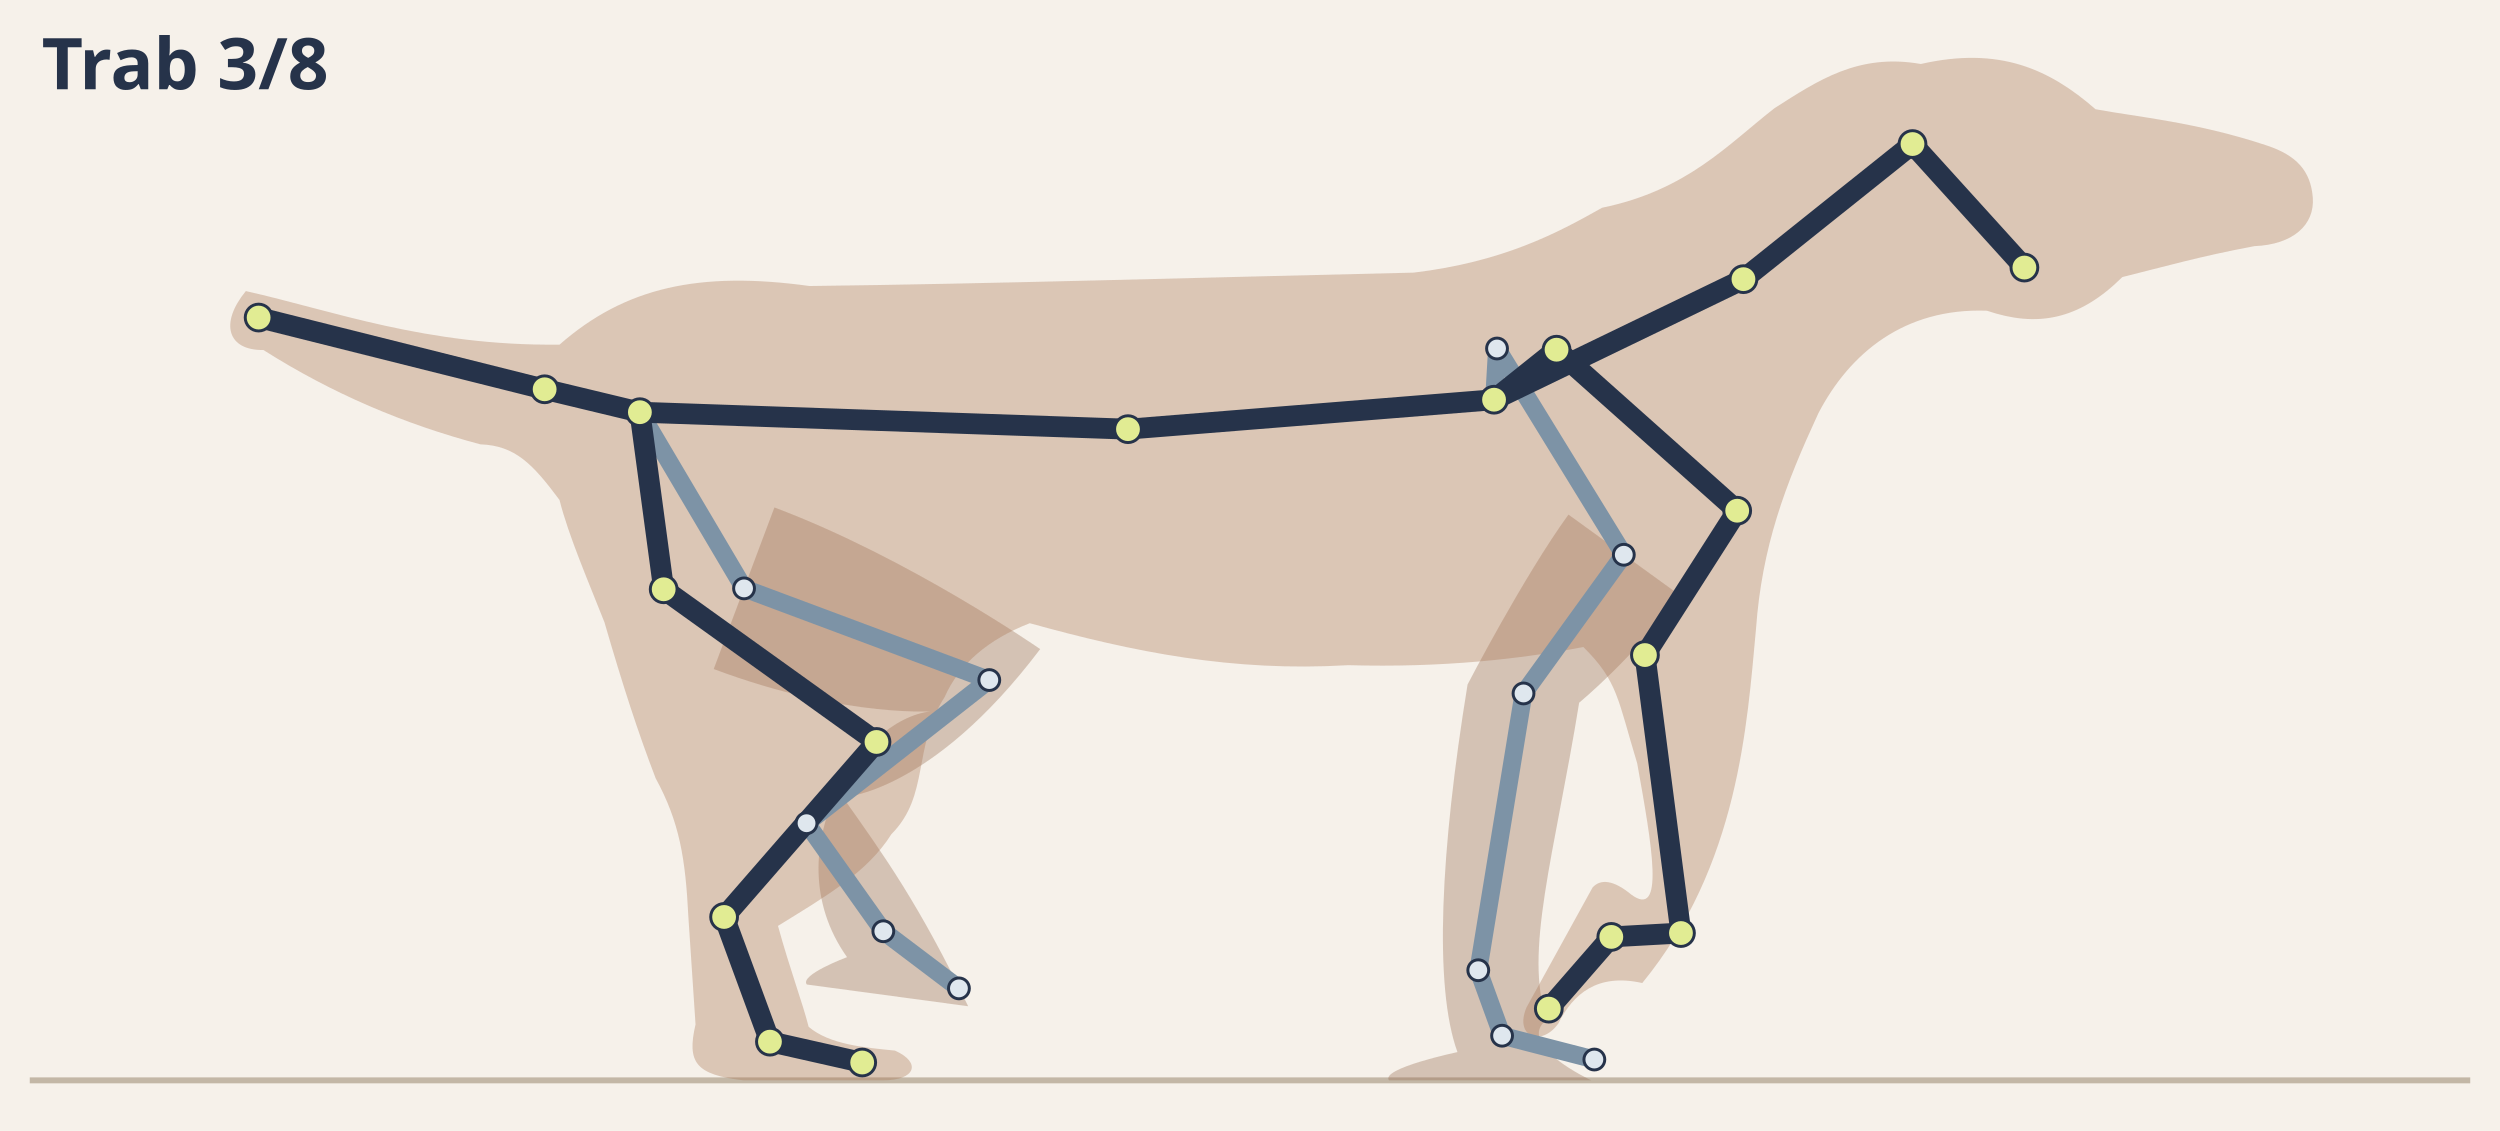
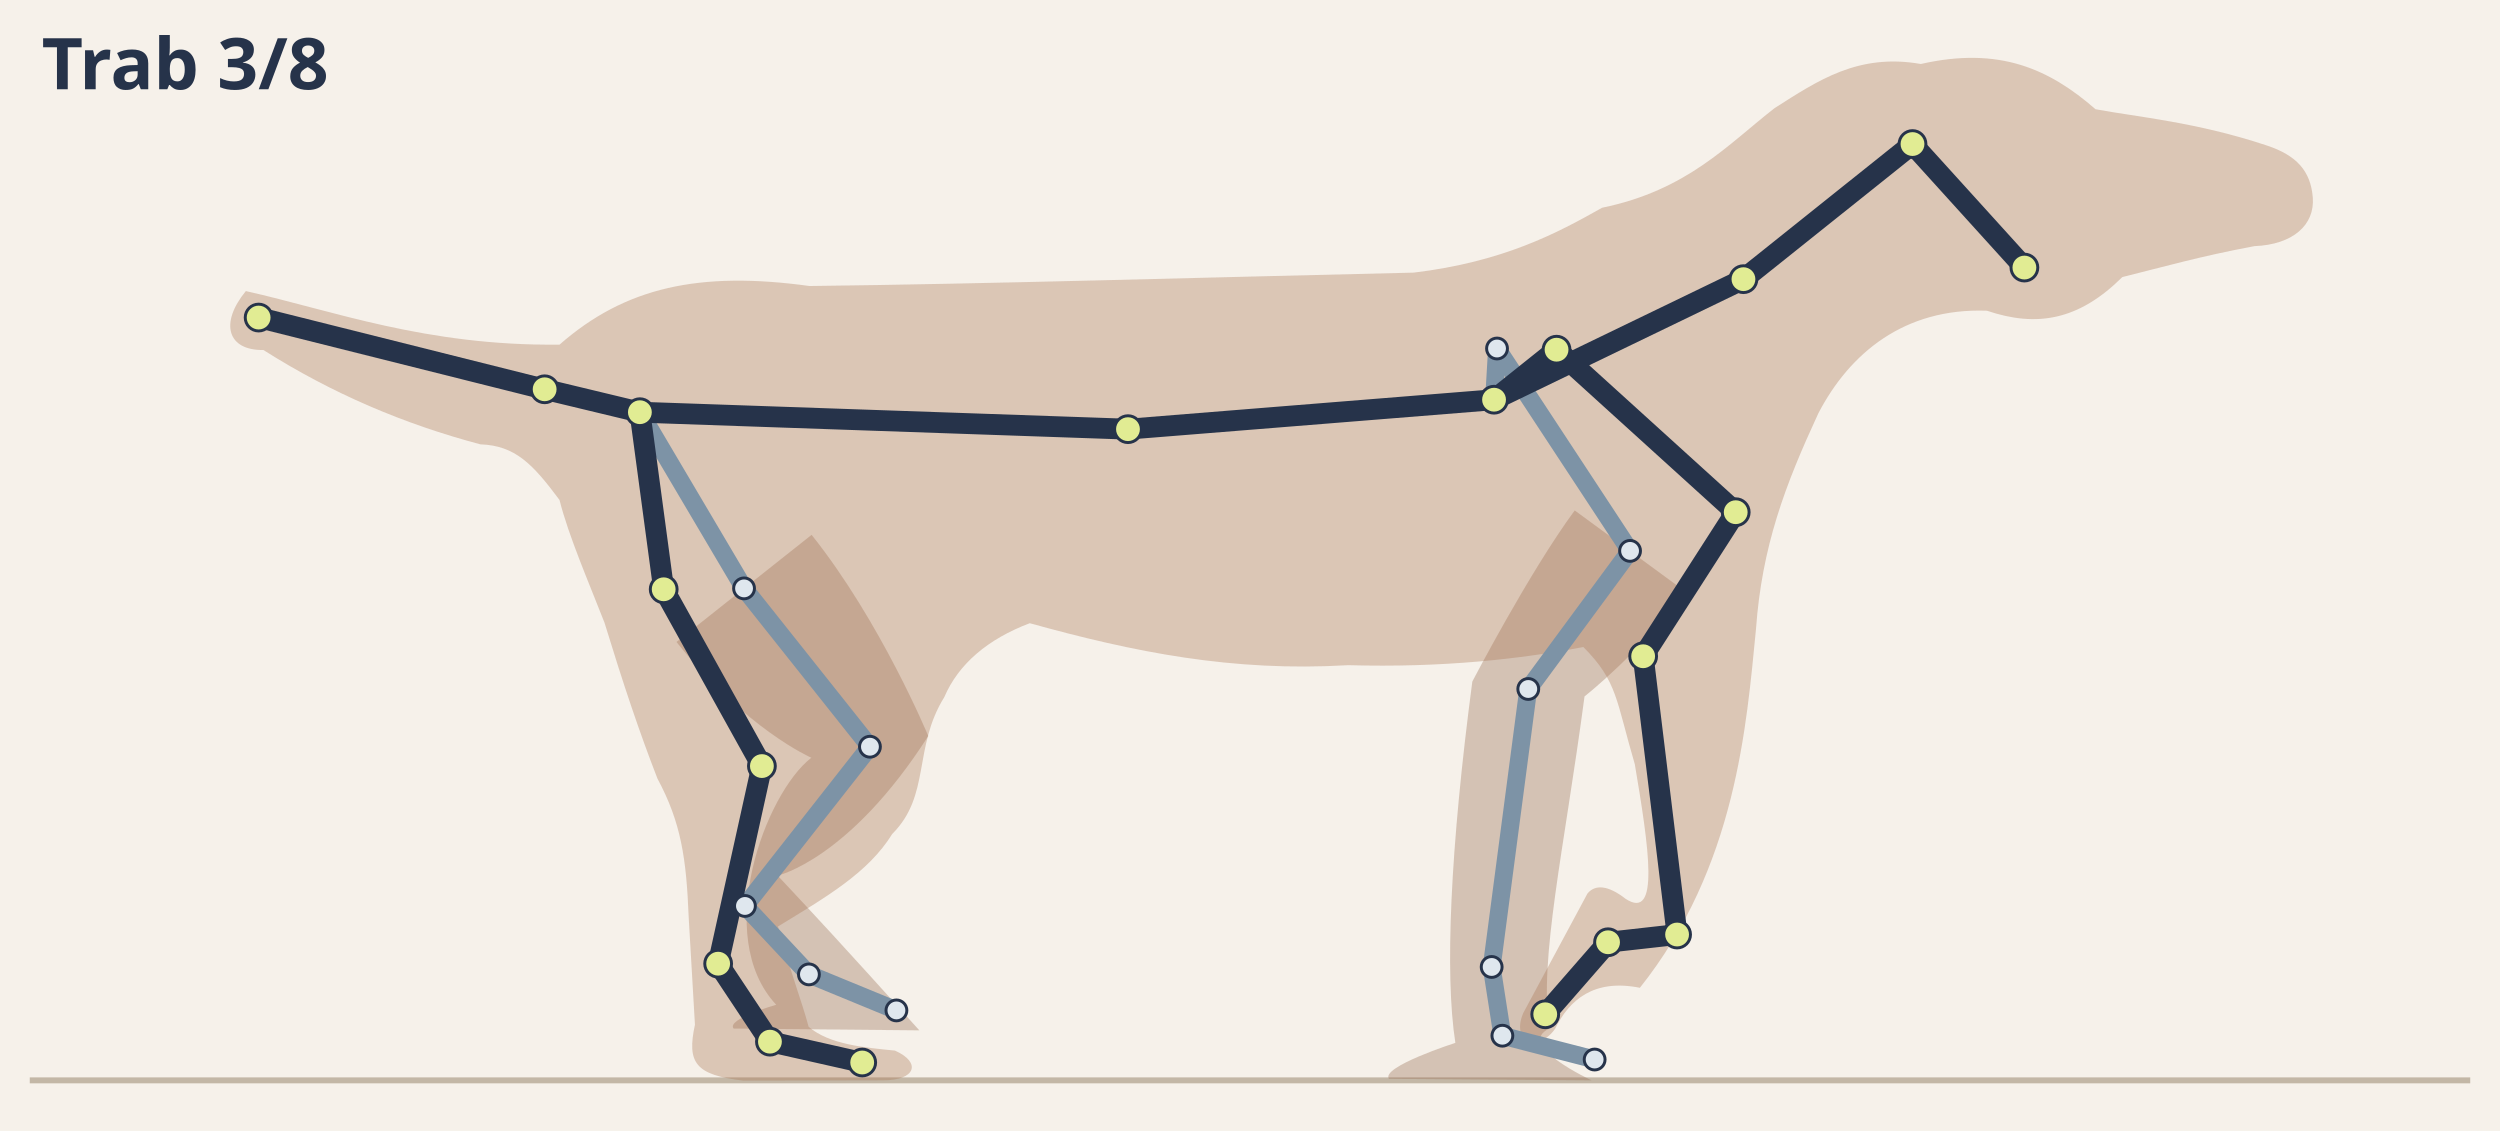
<svg xmlns="http://www.w3.org/2000/svg" viewBox="60 120 840 380">
  <rect x="60" y="120" width="840" height="380" fill="#f6f1ea" />
  <line x1="70" x2="890" y1="483" y2="483" stroke="#c3b7a6" stroke-width="2" />
-   <path d="M320.2 290.5C365.5 307.5 409.5 338.1 409.5 338.1C372.8 386.7 343.2 387.9 343.2 387.9C357.4 407.9 369 424.2 385.3 458.1L331.1 450.8C328.5 447.6 344.6 441.6 344.6 441.6C318.8 405.2 350.6 358.4 375.4 358.9C375.4 358.9 345.2 361.8 299.8 344.8Z" fill="#956b50" opacity="0.35" />
-   <path d="M624.3 319.9C609.1 340.9 590.6 356.1 590.6 356.1C582.3 407.2 571.8 440.5 579.8 462.5C568.7 471 594.7 483 594.7 483L526.7 483C523.7 479 549.7 473.5 549.7 473.5C541.7 451.5 544 405.8 553.1 350C553.1 350 571.8 313.9 587 292.9Z" fill="#956b50" opacity="0.35" />
-   <path d="M142.6 217.8C171.7 224.3 202.9 236.3 248 235.8C270 216.5 295 211 332 216.1C392 215.4 465 213.2 535 211.6C565 208 583.1 198.4 598.3 189.8C627 183.9 640.6 168.5 656.3 156.3C670.8 147.1 684.3 137.8 705.4 141.5C731.8 135.5 748.6 143.2 764.1 156.7C778 159.3 798 161 821.7 168.9C831.6 172.2 836.4 177.4 837.1 186.4C837.8 195.5 830.5 202.2 817.5 202.7C799.3 206.1 787.2 209.6 773.1 213.1C758.5 227.6 744.4 230.1 727.6 224.4C699.8 223.4 681.5 238.7 671 258.8C659.8 283 652 303.5 650 331.5C647 363.6 644.2 410.7 611.8 450.3C596.7 446.9 588.5 454 583.6 463.9C577.9 471.9 568.7 468.4 572.9 458.5L595.1 418.2C597.8 415.2 602.2 415.7 608 420.5C619.5 429.1 615.1 404.3 610.1 376.5C603.6 355.1 603.6 348.8 592 337.4C571 341.4 545 344.4 513 343.5C474 345.8 441 339.1 406 329.4C392.1 334.8 382.3 343.1 377.4 354.2C366.5 371.2 372.5 387.2 359.5 400.3C351.4 413.2 337.4 421.2 321.4 431.1C325.5 446 329.7 457 331.7 465C338.7 471 350.7 472 360.7 473C369.7 477 367.7 483 356.7 483L309.8 483C293.8 481.1 290.7 477.1 293.7 464.2L291.3 428.2C290.3 408.2 288.3 396.2 280.3 381.5C274.3 365.9 269.2 350.1 263.1 329.1C258 316.1 251 300 248 288C239 275.9 233.1 269.7 221.4 269.3C195.8 262.5 171.7 252.3 148.5 237.6C136.6 237.8 133.6 228.8 142.6 217.8Z" fill="#a87554" opacity="0.35" />
+   <path d="M332.7 299.7C356 328.9 371.9 367.3 371.9 367.3C345.4 408.8 321.3 414.2 321.3 414.2C333.1 426.8 342.8 437.2 368.9 466.2L306.5 465.6C303.9 462.4 320.8 457.6 320.8 457.6C299.3 434.6 317.1 386.6 332.6 374.6C332.6 374.6 310.5 365 287.3 335.7Z" fill="#956b50" opacity="0.35" />
+   <path d="M626.2 318.7C610.8 339.6 592.4 354 592.4 354C585.6 405.3 577 442.4 580.6 465.6C568.8 471 594.8 483 594.8 483L526.7 482.5C523.8 478.5 549 470.4 549 470.4C545.4 447.3 547.3 405 554.7 349C554.7 349 573.8 312.3 589.1 291.5Z" fill="#956b50" opacity="0.35" />
+   <path d="M142.6 217.8C171.7 224.3 202.9 236.3 248 235.8C270 216.5 295 211 332 216.1C392 215.4 465 213.2 535 211.6C565 208 583.1 198.4 598.3 189.8C627 183.9 640.6 168.5 656.3 156.3C670.8 147.1 684.3 137.8 705.4 141.5C731.8 135.5 748.6 143.2 764.1 156.7C778 159.3 798 161 821.7 168.9C831.6 172.2 836.4 177.4 837.1 186.4C837.8 195.5 830.5 202.2 817.5 202.7C799.3 206.1 787.2 209.6 773.1 213.1C758.5 227.6 744.4 230.1 727.6 224.4C699.8 223.4 681.5 238.7 671 258.8C659.8 283 652 303.5 650 331.5C646.8 363.8 643.4 411.2 611 451.9C595.6 448.8 587.3 455.9 582.5 465.7C576.8 473.7 567.6 470.3 571.8 460.4L593.4 420.2C596 417.1 600.3 417.4 606.2 422C617.8 429.6 614 404.7 609.3 376.8C603 355.4 603.5 348.9 592 337.4C571 341.4 545 344.4 513 343.5C474 345.8 441 339.1 406 329.4C392 334.7 382.1 343 377.3 354.2C366.7 371.3 372.8 387.2 359.8 400.2C351.7 413.3 337.6 421.4 321.4 431.3C325.4 446.1 329.6 457 331.7 465C338.7 471 350.7 472 360.7 473C369.7 477 367.7 483 356.7 483L309.8 483.1C293.7 481.2 290.7 477.2 293.5 464.3L291.4 428.2C290.6 408.2 288.8 396.3 280.9 381.6C274.8 365.9 269.5 350.1 263.1 329.2C258 316.1 251 300 248 288C239 275.9 233.1 269.7 221.4 269.3C195.8 262.5 171.7 252.3 148.5 237.6C136.6 237.8 133.6 228.8 142.6 217.8Z" fill="#a87554" opacity="0.35" />
  <line x1="275" y1="258.5" x2="310" y2="317.7" stroke="#7d93a6" stroke-width="6" stroke-linecap="round" />
-   <line x1="310" y1="317.7" x2="392.4" y2="348.5" stroke="#7d93a6" stroke-width="6" stroke-linecap="round" />
-   <line x1="392.4" y1="348.5" x2="331" y2="396.6" stroke="#7d93a6" stroke-width="6" stroke-linecap="round" />
-   <line x1="331" y1="396.6" x2="356.8" y2="432.9" stroke="#7d93a6" stroke-width="6" stroke-linecap="round" />
-   <line x1="356.8" y1="432.9" x2="382.2" y2="452.1" stroke="#7d93a6" stroke-width="6" stroke-linecap="round" />
+   <line x1="310" y1="317.7" x2="352.3" y2="370.9" stroke="#7d93a6" stroke-width="6" stroke-linecap="round" />
+   <line x1="352.3" y1="370.9" x2="310.3" y2="424.4" stroke="#7d93a6" stroke-width="6" stroke-linecap="round" />
+   <line x1="310.3" y1="424.4" x2="331.8" y2="447.4" stroke="#7d93a6" stroke-width="6" stroke-linecap="round" />
+   <line x1="331.8" y1="447.4" x2="361.2" y2="459.5" stroke="#7d93a6" stroke-width="6" stroke-linecap="round" />
  <line x1="562" y1="254.3" x2="563" y2="237.1" stroke="#7d93a6" stroke-width="6" stroke-linecap="round" />
-   <line x1="563" y1="237.1" x2="605.6" y2="306.4" stroke="#7d93a6" stroke-width="6" stroke-linecap="round" />
-   <line x1="605.6" y1="306.4" x2="571.9" y2="353" stroke="#7d93a6" stroke-width="6" stroke-linecap="round" />
-   <line x1="571.9" y1="353" x2="556.7" y2="446" stroke="#7d93a6" stroke-width="6" stroke-linecap="round" />
-   <line x1="556.7" y1="446" x2="564.7" y2="468" stroke="#7d93a6" stroke-width="6" stroke-linecap="round" />
-   <line x1="564.7" y1="468" x2="595.7" y2="476" stroke="#7d93a6" stroke-width="6" stroke-linecap="round" />
+   <line x1="563" y1="237.1" x2="607.7" y2="305.1" stroke="#7d93a6" stroke-width="6" stroke-linecap="round" />
+   <line x1="607.7" y1="305.1" x2="573.5" y2="351.5" stroke="#7d93a6" stroke-width="6" stroke-linecap="round" />
+   <line x1="573.5" y1="351.5" x2="561.2" y2="444.9" stroke="#7d93a6" stroke-width="6" stroke-linecap="round" />
+   <line x1="561.2" y1="444.9" x2="564.8" y2="468" stroke="#7d93a6" stroke-width="6" stroke-linecap="round" />
+   <line x1="564.8" y1="468" x2="595.8" y2="476" stroke="#7d93a6" stroke-width="6" stroke-linecap="round" />
  <line x1="146.9" y1="226.7" x2="243" y2="250.8" stroke="#26334a" stroke-width="7" stroke-linecap="round" />
  <line x1="243" y1="250.8" x2="275" y2="258.5" stroke="#26334a" stroke-width="7" stroke-linecap="round" />
  <line x1="275" y1="258.5" x2="439" y2="264.2" stroke="#26334a" stroke-width="7" stroke-linecap="round" />
  <line x1="439" y1="264.2" x2="562" y2="254.3" stroke="#26334a" stroke-width="7" stroke-linecap="round" />
  <line x1="562" y1="254.3" x2="645.8" y2="213.8" stroke="#26334a" stroke-width="7" stroke-linecap="round" />
  <line x1="645.8" y1="213.8" x2="702.6" y2="168.4" stroke="#26334a" stroke-width="7" stroke-linecap="round" />
  <line x1="702.6" y1="168.4" x2="740.2" y2="209.9" stroke="#26334a" stroke-width="7" stroke-linecap="round" />
  <line x1="275" y1="258.5" x2="283" y2="318" stroke="#26334a" stroke-width="7" stroke-linecap="round" />
-   <line x1="283" y1="318" x2="354.5" y2="369.3" stroke="#26334a" stroke-width="7" stroke-linecap="round" />
-   <line x1="354.5" y1="369.3" x2="303.3" y2="428.1" stroke="#26334a" stroke-width="7" stroke-linecap="round" />
-   <line x1="303.3" y1="428.1" x2="318.7" y2="470" stroke="#26334a" stroke-width="7" stroke-linecap="round" />
+   <line x1="283" y1="318" x2="316" y2="377.4" stroke="#26334a" stroke-width="7" stroke-linecap="round" />
+   <line x1="316" y1="377.4" x2="301.3" y2="443.8" stroke="#26334a" stroke-width="7" stroke-linecap="round" />
+   <line x1="301.3" y1="443.8" x2="318.7" y2="470" stroke="#26334a" stroke-width="7" stroke-linecap="round" />
  <line x1="318.7" y1="470" x2="349.7" y2="477" stroke="#26334a" stroke-width="7" stroke-linecap="round" />
  <line x1="562" y1="254.3" x2="583" y2="237.5" stroke="#26334a" stroke-width="7" stroke-linecap="round" />
-   <line x1="583" y1="237.5" x2="643.7" y2="291.6" stroke="#26334a" stroke-width="7" stroke-linecap="round" />
-   <line x1="643.7" y1="291.6" x2="612.7" y2="340.1" stroke="#26334a" stroke-width="7" stroke-linecap="round" />
-   <line x1="612.7" y1="340.1" x2="624.8" y2="433.5" stroke="#26334a" stroke-width="7" stroke-linecap="round" />
-   <line x1="624.8" y1="433.5" x2="601.4" y2="434.8" stroke="#26334a" stroke-width="7" stroke-linecap="round" />
-   <line x1="601.4" y1="434.8" x2="580.4" y2="458.9" stroke="#26334a" stroke-width="7" stroke-linecap="round" />
+   <line x1="583" y1="237.5" x2="643.2" y2="292.1" stroke="#26334a" stroke-width="7" stroke-linecap="round" />
+   <line x1="643.2" y1="292.1" x2="612.1" y2="340.5" stroke="#26334a" stroke-width="7" stroke-linecap="round" />
+   <line x1="612.1" y1="340.5" x2="623.5" y2="434" stroke="#26334a" stroke-width="7" stroke-linecap="round" />
+   <line x1="623.5" y1="434" x2="600.3" y2="436.6" stroke="#26334a" stroke-width="7" stroke-linecap="round" />
+   <line x1="600.3" y1="436.6" x2="579.2" y2="460.8" stroke="#26334a" stroke-width="7" stroke-linecap="round" />
  <circle cx="146.9" cy="226.7" r="4.5" fill="#e1ec93" stroke="#26334a" stroke-width="1" />
  <circle cx="243" cy="250.8" r="4.5" fill="#e1ec93" stroke="#26334a" stroke-width="1" />
  <circle cx="275" cy="258.5" r="4.5" fill="#e1ec93" stroke="#26334a" stroke-width="1" />
  <circle cx="439" cy="264.2" r="4.5" fill="#e1ec93" stroke="#26334a" stroke-width="1" />
  <circle cx="562" cy="254.3" r="4.5" fill="#e1ec93" stroke="#26334a" stroke-width="1" />
  <circle cx="645.8" cy="213.8" r="4.5" fill="#e1ec93" stroke="#26334a" stroke-width="1" />
  <circle cx="702.6" cy="168.4" r="4.5" fill="#e1ec93" stroke="#26334a" stroke-width="1" />
  <circle cx="740.2" cy="209.9" r="4.5" fill="#e1ec93" stroke="#26334a" stroke-width="1" />
  <circle cx="583" cy="237.5" r="4.5" fill="#e1ec93" stroke="#26334a" stroke-width="1" />
-   <circle cx="643.7" cy="291.6" r="4.5" fill="#e1ec93" stroke="#26334a" stroke-width="1" />
-   <circle cx="612.7" cy="340.1" r="4.5" fill="#e1ec93" stroke="#26334a" stroke-width="1" />
-   <circle cx="624.8" cy="433.5" r="4.5" fill="#e1ec93" stroke="#26334a" stroke-width="1" />
-   <circle cx="601.4" cy="434.8" r="4.5" fill="#e1ec93" stroke="#26334a" stroke-width="1" />
-   <circle cx="580.4" cy="458.9" r="4.5" fill="#e1ec93" stroke="#26334a" stroke-width="1" />
+   <circle cx="643.2" cy="292.1" r="4.5" fill="#e1ec93" stroke="#26334a" stroke-width="1" />
+   <circle cx="612.1" cy="340.5" r="4.5" fill="#e1ec93" stroke="#26334a" stroke-width="1" />
+   <circle cx="623.5" cy="434" r="4.5" fill="#e1ec93" stroke="#26334a" stroke-width="1" />
+   <circle cx="600.3" cy="436.6" r="4.5" fill="#e1ec93" stroke="#26334a" stroke-width="1" />
+   <circle cx="579.2" cy="460.8" r="4.5" fill="#e1ec93" stroke="#26334a" stroke-width="1" />
  <circle cx="283" cy="318" r="4.5" fill="#e1ec93" stroke="#26334a" stroke-width="1" />
-   <circle cx="354.5" cy="369.3" r="4.5" fill="#e1ec93" stroke="#26334a" stroke-width="1" />
-   <circle cx="303.3" cy="428.1" r="4.5" fill="#e1ec93" stroke="#26334a" stroke-width="1" />
+   <circle cx="316" cy="377.4" r="4.5" fill="#e1ec93" stroke="#26334a" stroke-width="1" />
+   <circle cx="301.3" cy="443.8" r="4.5" fill="#e1ec93" stroke="#26334a" stroke-width="1" />
  <circle cx="318.7" cy="470" r="4.5" fill="#e1ec93" stroke="#26334a" stroke-width="1" />
  <circle cx="349.7" cy="477" r="4.5" fill="#e1ec93" stroke="#26334a" stroke-width="1" />
  <circle cx="563" cy="237.1" r="3.5" fill="#dfe7ee" stroke="#26334a" stroke-width="1" />
-   <circle cx="605.6" cy="306.4" r="3.5" fill="#dfe7ee" stroke="#26334a" stroke-width="1" />
-   <circle cx="571.9" cy="353" r="3.5" fill="#dfe7ee" stroke="#26334a" stroke-width="1" />
-   <circle cx="556.7" cy="446" r="3.5" fill="#dfe7ee" stroke="#26334a" stroke-width="1" />
-   <circle cx="564.7" cy="468" r="3.5" fill="#dfe7ee" stroke="#26334a" stroke-width="1" />
-   <circle cx="595.7" cy="476" r="3.5" fill="#dfe7ee" stroke="#26334a" stroke-width="1" />
+   <circle cx="607.7" cy="305.1" r="3.5" fill="#dfe7ee" stroke="#26334a" stroke-width="1" />
+   <circle cx="573.5" cy="351.5" r="3.5" fill="#dfe7ee" stroke="#26334a" stroke-width="1" />
+   <circle cx="561.2" cy="444.9" r="3.5" fill="#dfe7ee" stroke="#26334a" stroke-width="1" />
+   <circle cx="564.8" cy="468" r="3.5" fill="#dfe7ee" stroke="#26334a" stroke-width="1" />
+   <circle cx="595.8" cy="476" r="3.5" fill="#dfe7ee" stroke="#26334a" stroke-width="1" />
  <circle cx="310" cy="317.7" r="3.5" fill="#dfe7ee" stroke="#26334a" stroke-width="1" />
-   <circle cx="392.4" cy="348.5" r="3.5" fill="#dfe7ee" stroke="#26334a" stroke-width="1" />
-   <circle cx="331" cy="396.6" r="3.5" fill="#dfe7ee" stroke="#26334a" stroke-width="1" />
-   <circle cx="356.8" cy="432.9" r="3.5" fill="#dfe7ee" stroke="#26334a" stroke-width="1" />
-   <circle cx="382.2" cy="452.1" r="3.5" fill="#dfe7ee" stroke="#26334a" stroke-width="1" />
+   <circle cx="352.3" cy="370.9" r="3.5" fill="#dfe7ee" stroke="#26334a" stroke-width="1" />
+   <circle cx="310.3" cy="424.4" r="3.5" fill="#dfe7ee" stroke="#26334a" stroke-width="1" />
+   <circle cx="331.8" cy="447.4" r="3.5" fill="#dfe7ee" stroke="#26334a" stroke-width="1" />
+   <circle cx="361.2" cy="459.5" r="3.5" fill="#dfe7ee" stroke="#26334a" stroke-width="1" />
  <text x="74" y="150" font-family="sans-serif" font-size="24" font-weight="700" fill="#26334a">Trab 3/8</text>
</svg>
